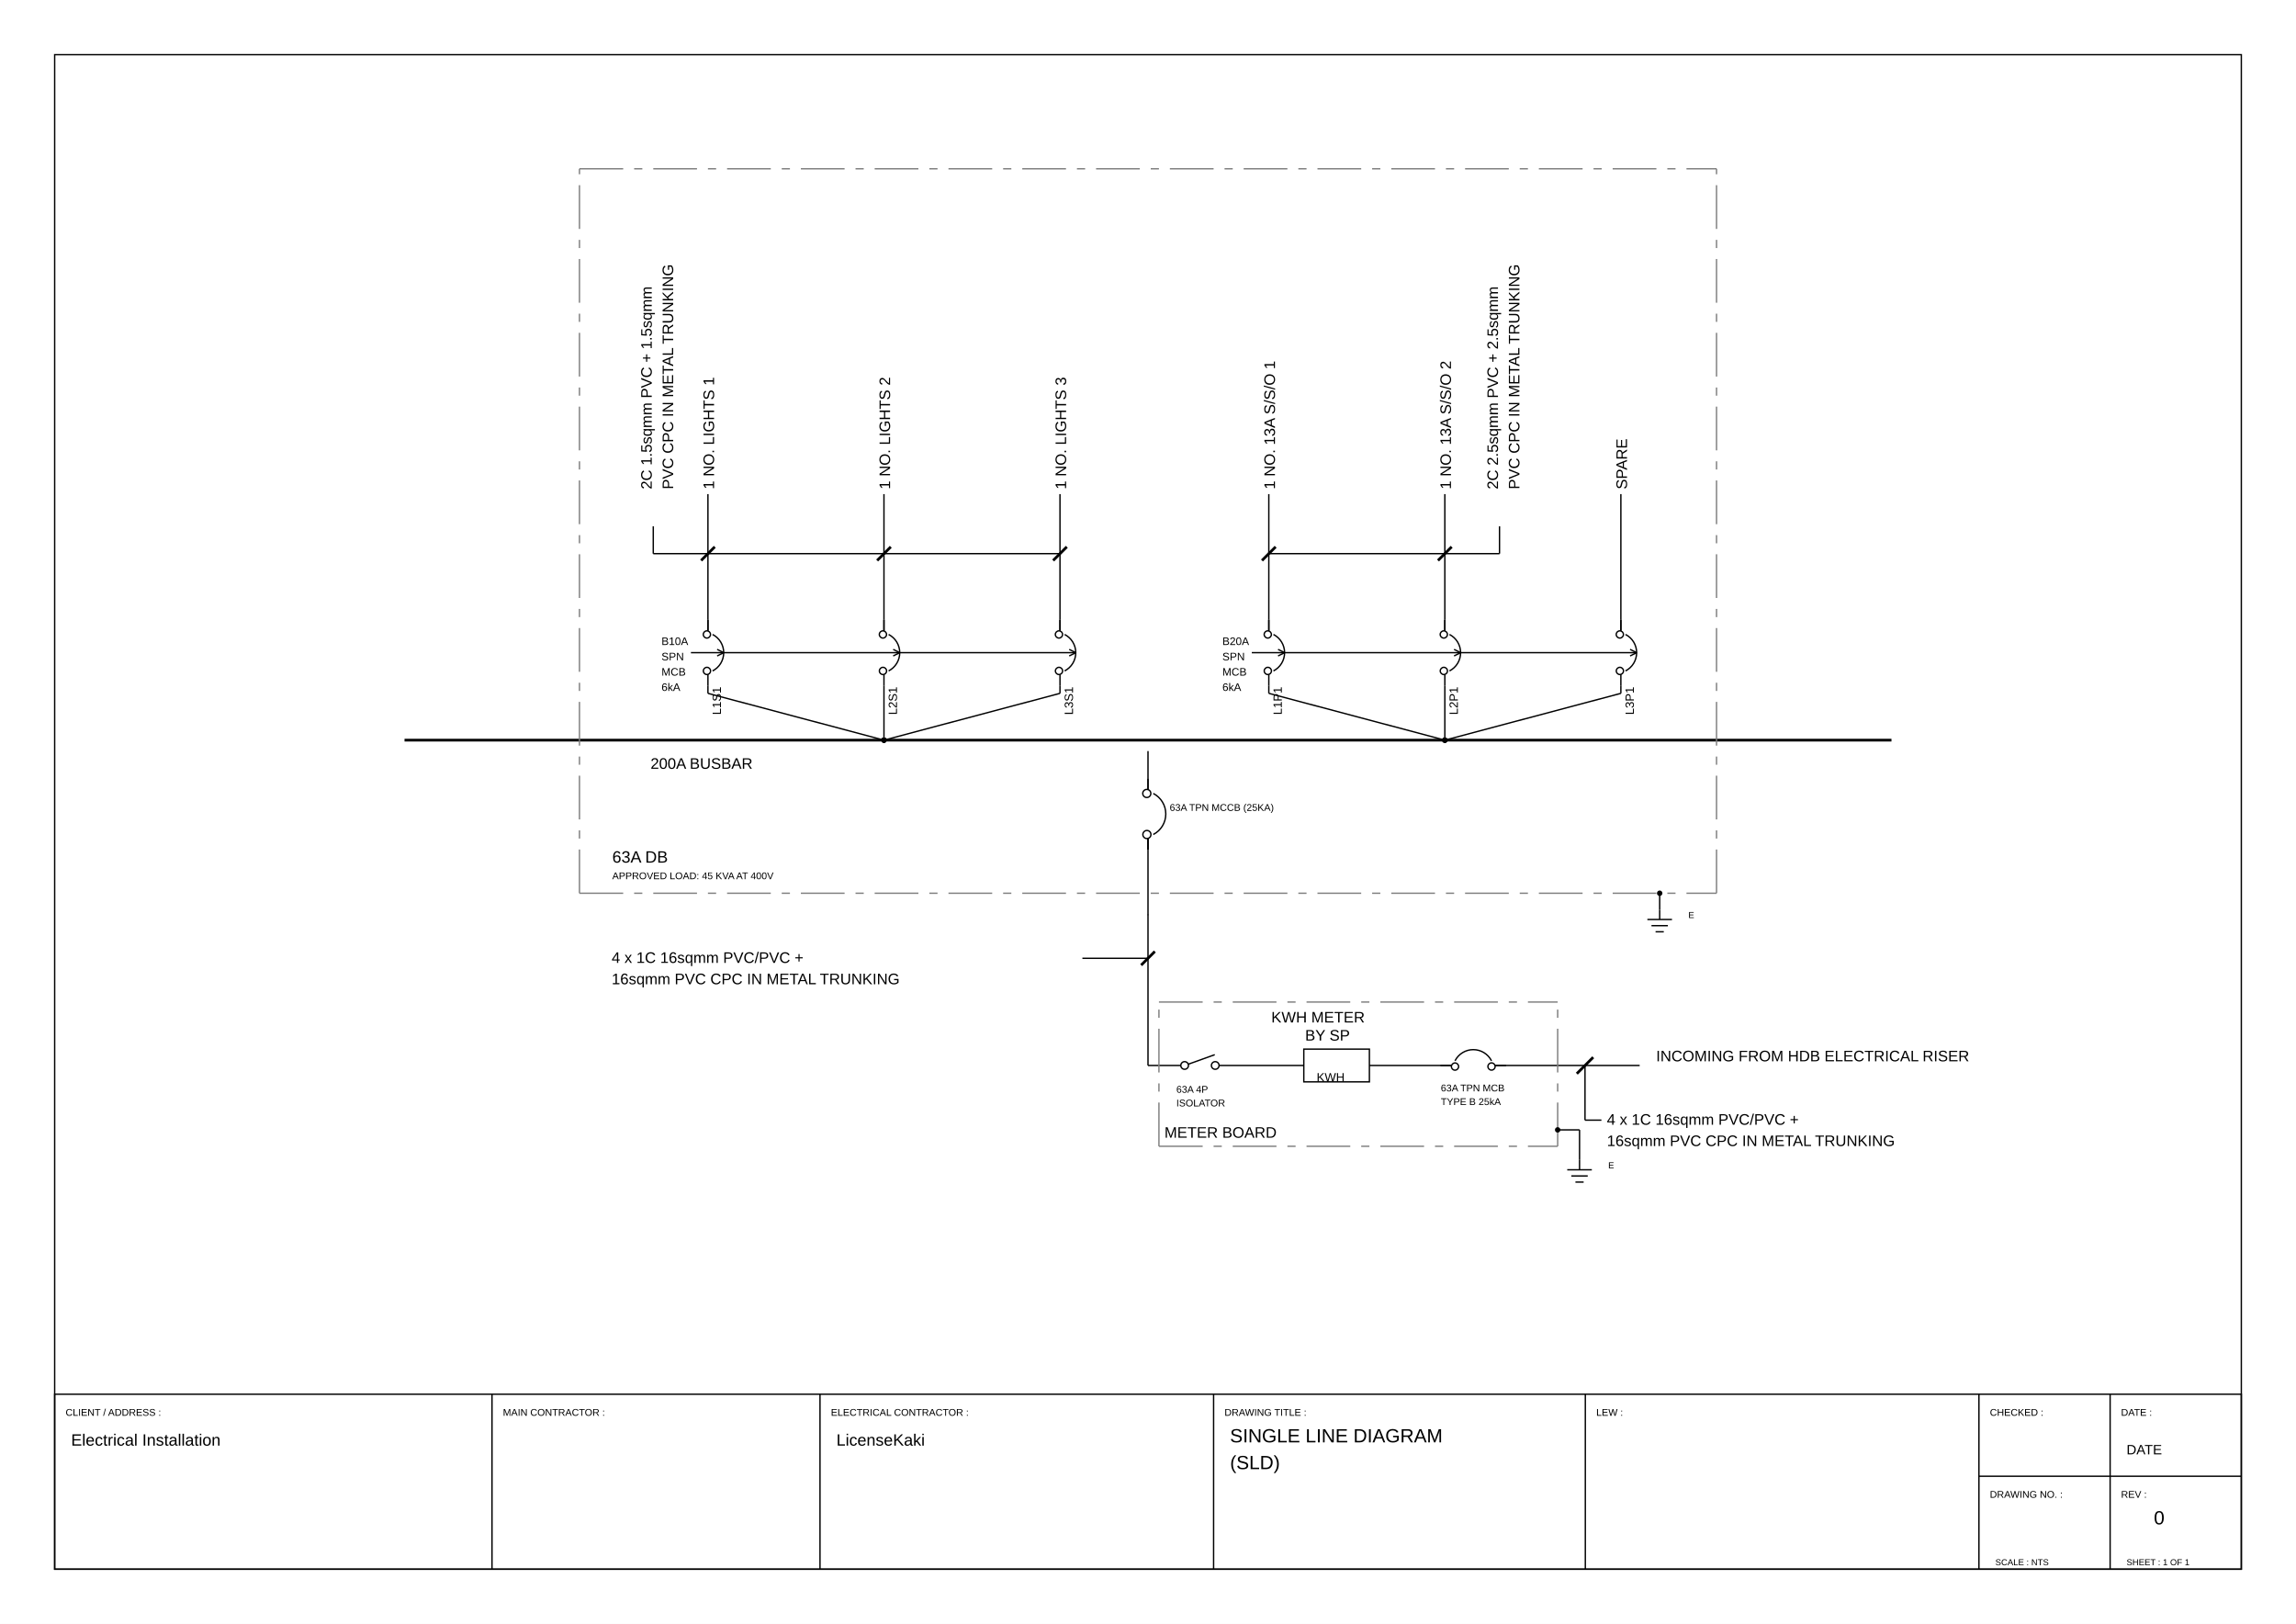
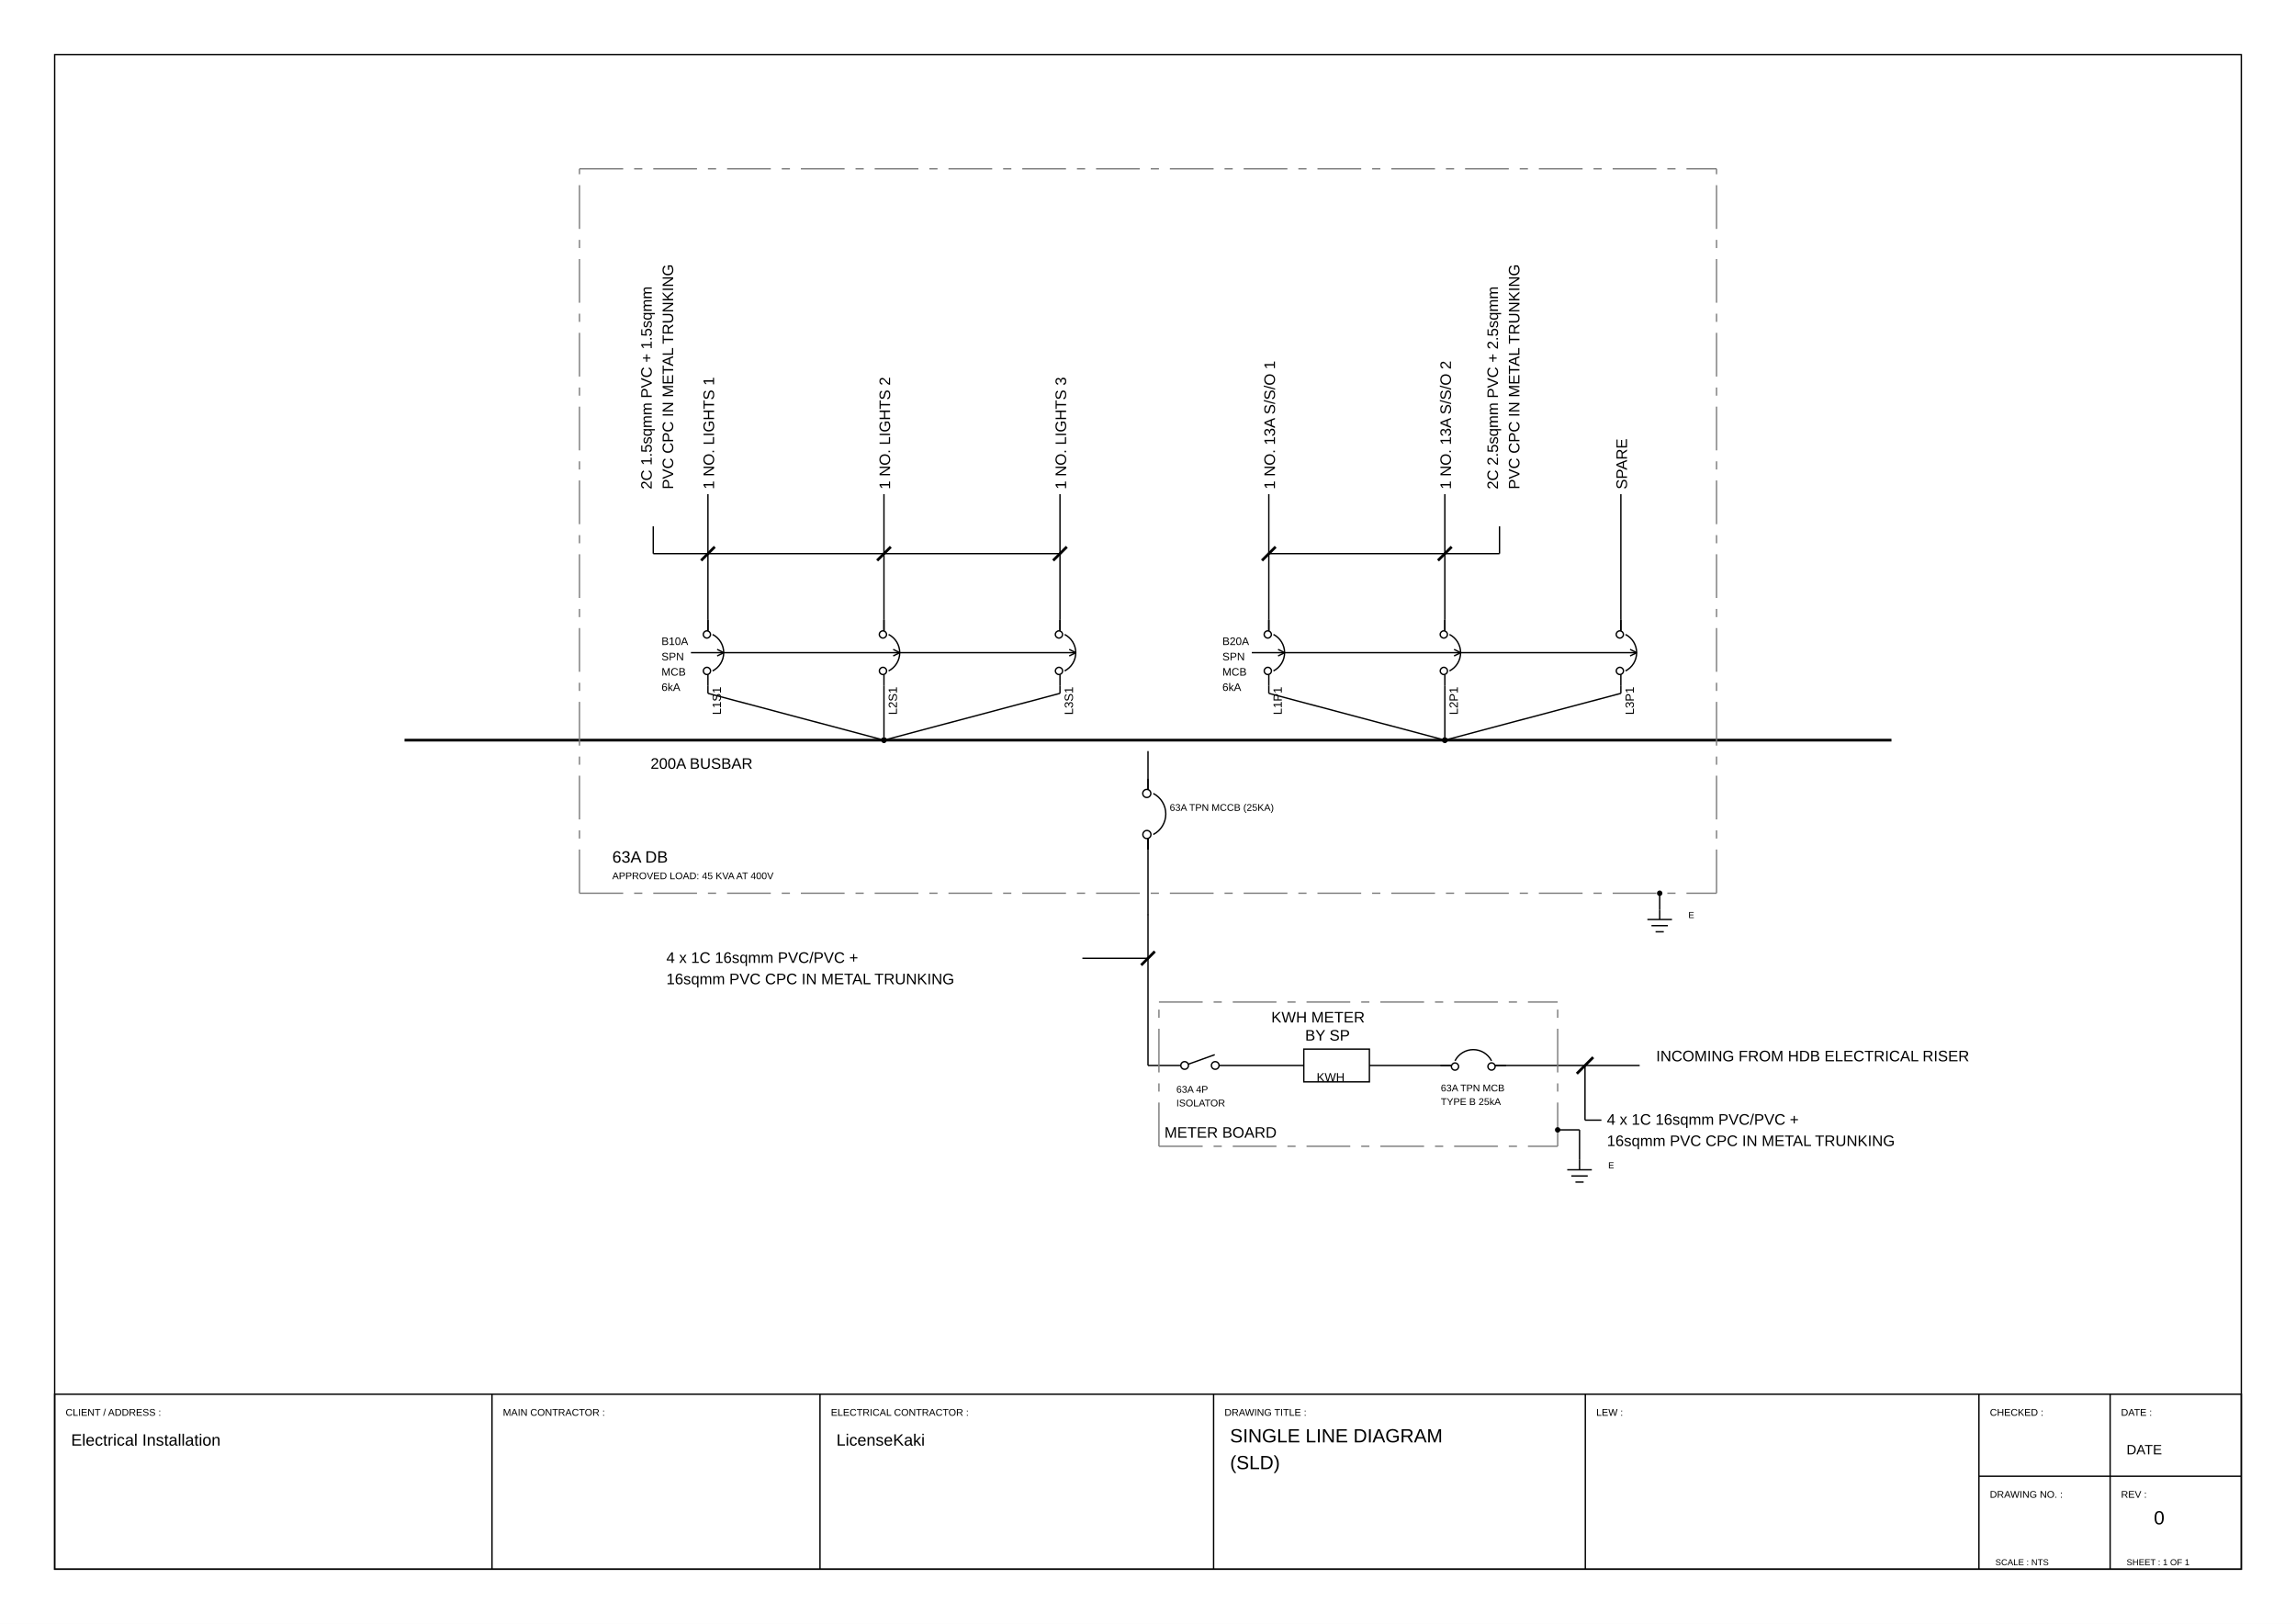
<svg xmlns="http://www.w3.org/2000/svg" viewBox="0 0 420.0 297.0" width="420.0mm" height="297.0mm">
  <rect width="420.0" height="297.0" fill="white" />
  <polygon points="10.00,287.00 410.00,287.00 410.00,10.00 10.00,10.00" stroke="#000000" stroke-width="0.25" fill="none" />
  <polygon points="10.00,287.00 410.00,287.00 410.00,255.00 10.00,255.00" stroke="#000000" stroke-width="0.25" fill="none" />
  <line x1="90.00" y1="255.00" x2="90.00" y2="287.00" stroke="#000000" stroke-width="0.25" fill="none" />
  <line x1="150.00" y1="255.00" x2="150.00" y2="287.00" stroke="#000000" stroke-width="0.25" fill="none" />
  <line x1="222.00" y1="255.00" x2="222.00" y2="287.00" stroke="#000000" stroke-width="0.25" fill="none" />
  <line x1="290.00" y1="255.00" x2="290.00" y2="287.00" stroke="#000000" stroke-width="0.25" fill="none" />
  <line x1="362.00" y1="255.00" x2="362.00" y2="287.00" stroke="#000000" stroke-width="0.25" fill="none" />
  <line x1="362.00" y1="270.00" x2="410.00" y2="270.00" stroke="#000000" stroke-width="0.25" fill="none" />
  <line x1="386.00" y1="255.00" x2="386.00" y2="287.00" stroke="#000000" stroke-width="0.25" fill="none" />
  <text x="12.00" y="258.94" font-family="Arial, Helvetica, sans-serif" font-size="1.8" fill="#000000">CLIENT / ADDRESS :</text>
  <text x="92.00" y="258.94" font-family="Arial, Helvetica, sans-serif" font-size="1.8" fill="#000000">MAIN CONTRACTOR :</text>
  <text x="152.00" y="258.94" font-family="Arial, Helvetica, sans-serif" font-size="1.8" fill="#000000">ELECTRICAL CONTRACTOR :</text>
  <text x="224.00" y="258.94" font-family="Arial, Helvetica, sans-serif" font-size="1.8" fill="#000000">DRAWING TITLE :</text>
  <text x="292.00" y="258.94" font-family="Arial, Helvetica, sans-serif" font-size="1.8" fill="#000000">LEW :</text>
  <text x="364.00" y="258.94" font-family="Arial, Helvetica, sans-serif" font-size="1.8" fill="#000000">CHECKED :</text>
  <text x="388.00" y="258.94" font-family="Arial, Helvetica, sans-serif" font-size="1.8" fill="#000000">DATE :</text>
  <text x="364.00" y="273.94" font-family="Arial, Helvetica, sans-serif" font-size="1.8" fill="#000000">DRAWING NO. :</text>
  <text x="388.00" y="273.94" font-family="Arial, Helvetica, sans-serif" font-size="1.8" fill="#000000">REV :</text>
  <circle cx="222.30" cy="194.87" r="0.70" stroke="#000000" stroke-width="0.25" fill="none" />
  <circle cx="216.70" cy="194.87" r="0.70" stroke="#000000" stroke-width="0.25" fill="none" />
  <polyline points="217.36,194.64 222.21,192.90" stroke="#000000" stroke-width="0.25" fill="none" />
  <text x="215.18" y="199.86" font-family="Arial, Helvetica, sans-serif" font-size="1.8" fill="#000000">
    <tspan x="215.18">63A 4P</tspan>
    <tspan x="215.18" dy="2.5">ISOLATOR</tspan>
  </text>
  <polygon points="238.50,191.88 250.50,191.88 250.50,197.87 238.50,197.87" stroke="#000000" stroke-width="0.25" fill="none" />
  <text x="240.84" y="197.79" font-family="Arial, Helvetica, sans-serif" font-size="2.2" fill="#000000">KWH</text>
  <text x="232.55" y="187.01" font-family="Arial, Helvetica, sans-serif" font-size="2.8" fill="#000000">KWH METER</text>
  <text x="238.74" y="190.31" font-family="Arial, Helvetica, sans-serif" font-size="2.8" fill="#000000">BY SP</text>
  <path d="M 272.84,194.02 A 3.75,3.75 0 0,0 266.16,194.02" stroke="#000000" stroke-width="0.25" fill="none" />
  <circle cx="266.16" cy="195.07" r="0.66" stroke="#000000" stroke-width="0.25" fill="none" />
  <circle cx="272.84" cy="195.06" r="0.66" stroke="#000000" stroke-width="0.25" fill="none" />
  <line x1="265.50" y1="194.87" x2="263.50" y2="194.87" stroke="#000000" stroke-width="0.25" fill="none" />
  <line x1="273.50" y1="194.87" x2="275.50" y2="194.87" stroke="#000000" stroke-width="0.25" fill="none" />
  <text x="263.56" y="199.61" font-family="Arial, Helvetica, sans-serif" font-size="1.8" fill="#000000">
    <tspan x="263.56">63A TPN MCB</tspan>
    <tspan x="263.56" dy="2.5">TYPE B 25kA</tspan>
  </text>
  <text x="302.94" y="194.11" font-family="Arial, Helvetica, sans-serif" font-size="2.8" fill="#000000">INCOMING FROM HDB ELECTRICAL RISER</text>
  <text x="293.94" y="205.71" font-family="Arial, Helvetica, sans-serif" font-size="2.8" fill="#000000">
    <tspan x="293.94">4 x 1C 16sqmm PVC/PVC +</tspan>
    <tspan x="293.94" dy="3.9">16sqmm PVC CPC IN METAL TRUNKING</tspan>
  </text>
  <text x="213.00" y="208.09" font-family="Arial, Helvetica, sans-serif" font-size="2.8" fill="#000000">METER BOARD</text>
  <line x1="288.94" y1="212.15" x2="288.94" y2="213.95" stroke="#000000" stroke-width="0.25" fill="none" />
  <line x1="286.69" y1="213.95" x2="291.19" y2="213.95" stroke="#000000" stroke-width="0.25" fill="none" />
  <line x1="287.44" y1="215.08" x2="290.44" y2="215.08" stroke="#000000" stroke-width="0.25" fill="none" />
  <line x1="288.19" y1="216.20" x2="289.69" y2="216.20" stroke="#000000" stroke-width="0.25" fill="none" />
  <text x="294.19" y="213.68" font-family="Arial, Helvetica, sans-serif" font-size="1.6" fill="#000000">E</text>
  <path d="M 210.96,152.63 A 4.22,4.22 0 0,0 210.96,145.12" stroke="#000000" stroke-width="0.25" fill="none" />
  <circle cx="209.78" cy="145.12" r="0.74" stroke="#000000" stroke-width="0.25" fill="none" />
  <circle cx="209.80" cy="152.63" r="0.74" stroke="#000000" stroke-width="0.25" fill="none" />
  <line x1="210.00" y1="153.37" x2="210.00" y2="155.37" stroke="#000000" stroke-width="0.25" fill="none" />
  <line x1="210.00" y1="144.37" x2="210.00" y2="142.37" stroke="#000000" stroke-width="0.25" fill="none" />
  <text x="213.96" y="148.31" font-family="Arial, Helvetica, sans-serif" font-size="1.8" fill="#000000">63A TPN MCCB (25KA)</text>
  <line x1="74.00" y1="135.37" x2="346.00" y2="135.37" stroke="#000000" stroke-width="0.50" fill="none" />
  <text x="119.00" y="140.61" font-family="Arial, Helvetica, sans-serif" font-size="2.8" fill="#000000">200A BUSBAR</text>
  <text x="131.00" y="131.63" font-family="Arial, Helvetica, sans-serif" font-size="2.2" fill="#000000" transform="rotate(-90.0,131.00,130.75)">L1S1</text>
  <path d="M 130.35,122.71 A 3.75,3.75 0 0,0 130.35,116.04" stroke="#000000" stroke-width="0.25" fill="none" />
  <circle cx="129.31" cy="116.04" r="0.66" stroke="#000000" stroke-width="0.25" fill="none" />
  <circle cx="129.32" cy="122.71" r="0.66" stroke="#000000" stroke-width="0.25" fill="none" />
  <line x1="129.50" y1="123.37" x2="129.50" y2="125.37" stroke="#000000" stroke-width="0.25" fill="none" />
  <line x1="129.50" y1="115.37" x2="129.50" y2="113.37" stroke="#000000" stroke-width="0.25" fill="none" />
  <line x1="126.39" y1="119.37" x2="132.39" y2="119.37" stroke="#000000" stroke-width="0.25" fill="none" />
  <line x1="132.39" y1="119.37" x2="131.19" y2="118.77" stroke="#000000" stroke-width="0.25" fill="none" />
  <line x1="132.39" y1="119.37" x2="131.19" y2="119.97" stroke="#000000" stroke-width="0.25" fill="none" />
  <text x="121.00" y="117.97" font-family="Arial, Helvetica, sans-serif" font-size="2.0" fill="#000000">
    <tspan x="121.00">B10A</tspan>
    <tspan x="121.00" dy="2.8">SPN</tspan>
    <tspan x="121.00" dy="2.8">MCB</tspan>
    <tspan x="121.00" dy="2.8">6kA</tspan>
  </text>
  <text x="129.50" y="90.61" font-family="Arial, Helvetica, sans-serif" font-size="2.8" fill="#000000" transform="rotate(-90.0,129.50,89.49)">1 NO. LIGHTS 1</text>
  <text x="163.20" y="131.63" font-family="Arial, Helvetica, sans-serif" font-size="2.2" fill="#000000" transform="rotate(-90.0,163.20,130.75)">L2S1</text>
  <path d="M 162.55,122.71 A 3.75,3.75 0 0,0 162.55,116.04" stroke="#000000" stroke-width="0.25" fill="none" />
  <circle cx="161.51" cy="116.04" r="0.66" stroke="#000000" stroke-width="0.25" fill="none" />
  <circle cx="161.52" cy="122.71" r="0.66" stroke="#000000" stroke-width="0.25" fill="none" />
  <line x1="161.70" y1="123.37" x2="161.70" y2="125.37" stroke="#000000" stroke-width="0.25" fill="none" />
  <line x1="161.70" y1="115.37" x2="161.70" y2="113.37" stroke="#000000" stroke-width="0.25" fill="none" />
  <line x1="132.39" y1="119.37" x2="164.59" y2="119.37" stroke="#000000" stroke-width="0.25" fill="none" />
  <line x1="164.59" y1="119.37" x2="163.39" y2="118.77" stroke="#000000" stroke-width="0.25" fill="none" />
  <line x1="164.59" y1="119.37" x2="163.39" y2="119.97" stroke="#000000" stroke-width="0.25" fill="none" />
  <text x="161.70" y="90.61" font-family="Arial, Helvetica, sans-serif" font-size="2.8" fill="#000000" transform="rotate(-90.0,161.70,89.49)">1 NO. LIGHTS 2</text>
  <text x="195.40" y="131.63" font-family="Arial, Helvetica, sans-serif" font-size="2.2" fill="#000000" transform="rotate(-90.0,195.40,130.75)">L3S1</text>
  <path d="M 194.75,122.71 A 3.75,3.75 0 0,0 194.75,116.04" stroke="#000000" stroke-width="0.25" fill="none" />
  <circle cx="193.71" cy="116.04" r="0.66" stroke="#000000" stroke-width="0.25" fill="none" />
  <circle cx="193.72" cy="122.71" r="0.66" stroke="#000000" stroke-width="0.25" fill="none" />
  <line x1="193.90" y1="123.37" x2="193.90" y2="125.37" stroke="#000000" stroke-width="0.25" fill="none" />
  <line x1="193.90" y1="115.37" x2="193.90" y2="113.37" stroke="#000000" stroke-width="0.25" fill="none" />
  <line x1="164.59" y1="119.37" x2="196.79" y2="119.37" stroke="#000000" stroke-width="0.25" fill="none" />
  <line x1="196.79" y1="119.37" x2="195.59" y2="118.77" stroke="#000000" stroke-width="0.25" fill="none" />
  <line x1="196.79" y1="119.37" x2="195.59" y2="119.97" stroke="#000000" stroke-width="0.25" fill="none" />
  <text x="193.90" y="90.61" font-family="Arial, Helvetica, sans-serif" font-size="2.8" fill="#000000" transform="rotate(-90.0,193.90,89.49)">1 NO. LIGHTS 3</text>
  <text x="233.60" y="131.63" font-family="Arial, Helvetica, sans-serif" font-size="2.2" fill="#000000" transform="rotate(-90.0,233.60,130.75)">L1P1</text>
  <path d="M 232.95,122.71 A 3.75,3.75 0 0,0 232.95,116.04" stroke="#000000" stroke-width="0.25" fill="none" />
  <circle cx="231.91" cy="116.04" r="0.66" stroke="#000000" stroke-width="0.25" fill="none" />
  <circle cx="231.92" cy="122.71" r="0.66" stroke="#000000" stroke-width="0.25" fill="none" />
  <line x1="232.10" y1="123.37" x2="232.10" y2="125.37" stroke="#000000" stroke-width="0.25" fill="none" />
  <line x1="232.10" y1="115.37" x2="232.10" y2="113.37" stroke="#000000" stroke-width="0.25" fill="none" />
  <line x1="228.99" y1="119.37" x2="234.99" y2="119.37" stroke="#000000" stroke-width="0.25" fill="none" />
  <line x1="234.99" y1="119.37" x2="233.79" y2="118.77" stroke="#000000" stroke-width="0.25" fill="none" />
  <line x1="234.99" y1="119.37" x2="233.79" y2="119.97" stroke="#000000" stroke-width="0.25" fill="none" />
  <text x="223.60" y="117.97" font-family="Arial, Helvetica, sans-serif" font-size="2.0" fill="#000000">
    <tspan x="223.60">B20A</tspan>
    <tspan x="223.60" dy="2.8">SPN</tspan>
    <tspan x="223.60" dy="2.8">MCB</tspan>
    <tspan x="223.60" dy="2.8">6kA</tspan>
  </text>
  <text x="232.10" y="90.61" font-family="Arial, Helvetica, sans-serif" font-size="2.8" fill="#000000" transform="rotate(-90.0,232.10,89.49)">1 NO. 13A S/S/O 1</text>
  <text x="265.80" y="131.63" font-family="Arial, Helvetica, sans-serif" font-size="2.2" fill="#000000" transform="rotate(-90.0,265.80,130.75)">L2P1</text>
  <path d="M 265.15,122.71 A 3.75,3.75 0 0,0 265.15,116.04" stroke="#000000" stroke-width="0.25" fill="none" />
  <circle cx="264.11" cy="116.04" r="0.66" stroke="#000000" stroke-width="0.25" fill="none" />
  <circle cx="264.12" cy="122.71" r="0.66" stroke="#000000" stroke-width="0.25" fill="none" />
  <line x1="264.30" y1="123.37" x2="264.30" y2="125.37" stroke="#000000" stroke-width="0.25" fill="none" />
  <line x1="264.30" y1="115.37" x2="264.30" y2="113.37" stroke="#000000" stroke-width="0.25" fill="none" />
  <line x1="234.99" y1="119.37" x2="267.19" y2="119.37" stroke="#000000" stroke-width="0.25" fill="none" />
  <line x1="267.19" y1="119.37" x2="265.99" y2="118.77" stroke="#000000" stroke-width="0.25" fill="none" />
  <line x1="267.19" y1="119.37" x2="265.99" y2="119.97" stroke="#000000" stroke-width="0.25" fill="none" />
  <text x="264.30" y="90.61" font-family="Arial, Helvetica, sans-serif" font-size="2.8" fill="#000000" transform="rotate(-90.0,264.30,89.49)">1 NO. 13A S/S/O 2</text>
  <text x="298.00" y="131.63" font-family="Arial, Helvetica, sans-serif" font-size="2.2" fill="#000000" transform="rotate(-90.0,298.00,130.75)">L3P1</text>
  <path d="M 297.35,122.71 A 3.75,3.75 0 0,0 297.35,116.04" stroke="#000000" stroke-width="0.25" fill="none" />
  <circle cx="296.31" cy="116.04" r="0.66" stroke="#000000" stroke-width="0.25" fill="none" />
  <circle cx="296.32" cy="122.71" r="0.66" stroke="#000000" stroke-width="0.25" fill="none" />
  <line x1="296.50" y1="123.37" x2="296.50" y2="125.37" stroke="#000000" stroke-width="0.25" fill="none" />
  <line x1="296.50" y1="115.37" x2="296.50" y2="113.37" stroke="#000000" stroke-width="0.25" fill="none" />
  <line x1="267.19" y1="119.37" x2="299.39" y2="119.37" stroke="#000000" stroke-width="0.25" fill="none" />
  <line x1="299.39" y1="119.37" x2="298.19" y2="118.77" stroke="#000000" stroke-width="0.25" fill="none" />
  <line x1="299.39" y1="119.37" x2="298.19" y2="119.97" stroke="#000000" stroke-width="0.25" fill="none" />
  <text x="296.50" y="90.61" font-family="Arial, Helvetica, sans-serif" font-size="2.8" fill="#000000" transform="rotate(-90.0,296.50,89.49)">SPARE</text>
  <text x="118.10" y="90.61" font-family="Arial, Helvetica, sans-serif" font-size="2.8" fill="#000000" transform="rotate(-90.0,118.10,89.49)">2C 1.5sqmm PVC + 1.5sqmm</text>
  <text x="122.02" y="90.61" font-family="Arial, Helvetica, sans-serif" font-size="2.8" fill="#000000" transform="rotate(-90.0,122.02,89.49)">PVC CPC IN METAL TRUNKING</text>
  <text x="272.90" y="90.61" font-family="Arial, Helvetica, sans-serif" font-size="2.8" fill="#000000" transform="rotate(-90.0,272.90,89.49)">2C 2.5sqmm PVC + 2.5sqmm</text>
  <text x="276.82" y="90.61" font-family="Arial, Helvetica, sans-serif" font-size="2.8" fill="#000000" transform="rotate(-90.0,276.82,89.49)">PVC CPC IN METAL TRUNKING</text>
  <text x="112.00" y="157.77" font-family="Arial, Helvetica, sans-serif" font-size="3.0" fill="#000000">63A DB</text>
  <text x="112.00" y="160.81" font-family="Arial, Helvetica, sans-serif" font-size="1.8" fill="#000000">APPROVED LOAD: 45 KVA AT 400V</text>
  <line x1="303.60" y1="166.37" x2="303.60" y2="168.17" stroke="#000000" stroke-width="0.25" fill="none" />
  <line x1="301.35" y1="168.17" x2="305.85" y2="168.17" stroke="#000000" stroke-width="0.25" fill="none" />
  <line x1="302.10" y1="169.30" x2="305.10" y2="169.30" stroke="#000000" stroke-width="0.25" fill="none" />
  <line x1="302.85" y1="170.42" x2="304.35" y2="170.42" stroke="#000000" stroke-width="0.25" fill="none" />
  <text x="308.85" y="167.90" font-family="Arial, Helvetica, sans-serif" font-size="1.6" fill="#000000">E</text>
-   <text x="111.89" y="176.11" font-family="Arial, Helvetica, sans-serif" font-size="2.8" fill="#000000">
-     <tspan x="111.89">4 x 1C 16sqmm PVC/PVC +</tspan>
-     <tspan x="111.89" dy="3.9">16sqmm PVC CPC IN METAL TRUNKING</tspan>
+   <text x="121.89" y="176.11" font-family="Arial, Helvetica, sans-serif" font-size="2.8" fill="#000000">
+     <tspan x="121.89">4 x 1C 16sqmm PVC/PVC +</tspan>
+     <tspan x="121.89" dy="3.9">16sqmm PVC CPC IN METAL TRUNKING</tspan>
  </text>
  <line x1="210.00" y1="194.87" x2="216.00" y2="194.87" stroke="#000000" stroke-width="0.25" fill="none" />
  <line x1="223.00" y1="194.87" x2="238.50" y2="194.87" stroke="#000000" stroke-width="0.25" fill="none" />
  <line x1="250.50" y1="194.87" x2="265.50" y2="194.87" stroke="#000000" stroke-width="0.25" fill="none" />
  <line x1="273.50" y1="194.87" x2="299.94" y2="194.87" stroke="#000000" stroke-width="0.25" fill="none" />
  <line x1="288.44" y1="196.37" x2="291.44" y2="193.37" stroke="#000000" stroke-width="0.50" fill="none" />
  <line x1="289.94" y1="194.87" x2="289.94" y2="204.87" stroke="#000000" stroke-width="0.25" fill="none" />
  <line x1="289.94" y1="204.87" x2="292.94" y2="204.87" stroke="#000000" stroke-width="0.25" fill="none" />
  <line x1="210.00" y1="194.87" x2="210.00" y2="167.27" stroke="#000000" stroke-width="0.25" fill="none" />
  <line x1="208.75" y1="176.52" x2="211.25" y2="174.02" stroke="#000000" stroke-width="0.50" fill="none" />
  <line x1="210.00" y1="175.27" x2="198.00" y2="175.27" stroke="#000000" stroke-width="0.25" fill="none" />
  <line x1="284.94" y1="206.65" x2="288.94" y2="206.65" stroke="#000000" stroke-width="0.25" fill="none" />
  <line x1="288.94" y1="206.65" x2="288.94" y2="212.15" stroke="#000000" stroke-width="0.25" fill="none" />
  <line x1="210.00" y1="167.37" x2="210.00" y2="153.37" stroke="#000000" stroke-width="0.25" fill="none" />
  <line x1="210.00" y1="155.37" x2="210.00" y2="153.37" stroke="#000000" stroke-width="0.25" fill="none" />
  <line x1="210.00" y1="144.37" x2="210.00" y2="142.37" stroke="#000000" stroke-width="0.25" fill="none" />
  <line x1="210.00" y1="142.37" x2="210.00" y2="137.37" stroke="#000000" stroke-width="0.25" fill="none" />
  <line x1="129.50" y1="126.81" x2="129.50" y2="125.37" stroke="#000000" stroke-width="0.25" fill="none" />
  <line x1="129.50" y1="115.37" x2="129.50" y2="113.37" stroke="#000000" stroke-width="0.25" fill="none" />
  <line x1="129.50" y1="113.37" x2="129.50" y2="90.37" stroke="#000000" stroke-width="0.25" fill="none" />
  <line x1="161.70" y1="135.37" x2="161.70" y2="125.37" stroke="#000000" stroke-width="0.25" fill="none" />
  <line x1="161.70" y1="115.37" x2="161.70" y2="113.37" stroke="#000000" stroke-width="0.25" fill="none" />
  <line x1="161.70" y1="113.37" x2="161.70" y2="90.37" stroke="#000000" stroke-width="0.25" fill="none" />
  <line x1="193.90" y1="126.81" x2="193.90" y2="125.37" stroke="#000000" stroke-width="0.25" fill="none" />
  <line x1="193.90" y1="115.37" x2="193.90" y2="113.37" stroke="#000000" stroke-width="0.25" fill="none" />
  <line x1="193.90" y1="113.37" x2="193.90" y2="90.37" stroke="#000000" stroke-width="0.25" fill="none" />
  <line x1="232.10" y1="126.81" x2="232.10" y2="125.37" stroke="#000000" stroke-width="0.25" fill="none" />
  <line x1="232.10" y1="115.37" x2="232.10" y2="113.37" stroke="#000000" stroke-width="0.25" fill="none" />
  <line x1="232.10" y1="113.37" x2="232.10" y2="90.37" stroke="#000000" stroke-width="0.25" fill="none" />
  <line x1="264.30" y1="135.37" x2="264.30" y2="125.37" stroke="#000000" stroke-width="0.25" fill="none" />
  <line x1="264.30" y1="115.37" x2="264.30" y2="113.37" stroke="#000000" stroke-width="0.25" fill="none" />
  <line x1="264.30" y1="113.37" x2="264.30" y2="90.37" stroke="#000000" stroke-width="0.25" fill="none" />
  <line x1="296.50" y1="126.81" x2="296.50" y2="125.37" stroke="#000000" stroke-width="0.25" fill="none" />
  <line x1="296.50" y1="115.37" x2="296.50" y2="113.37" stroke="#000000" stroke-width="0.25" fill="none" />
  <line x1="296.50" y1="113.37" x2="296.50" y2="90.37" stroke="#000000" stroke-width="0.25" fill="none" />
  <line x1="119.50" y1="101.26" x2="193.90" y2="101.26" stroke="#000000" stroke-width="0.25" fill="none" />
  <line x1="128.25" y1="102.51" x2="130.75" y2="100.01" stroke="#000000" stroke-width="0.50" fill="none" />
  <line x1="160.45" y1="102.51" x2="162.95" y2="100.01" stroke="#000000" stroke-width="0.50" fill="none" />
  <line x1="192.65" y1="102.51" x2="195.15" y2="100.01" stroke="#000000" stroke-width="0.50" fill="none" />
  <line x1="119.50" y1="101.26" x2="119.50" y2="96.26" stroke="#000000" stroke-width="0.25" fill="none" />
  <line x1="232.10" y1="101.26" x2="274.30" y2="101.26" stroke="#000000" stroke-width="0.25" fill="none" />
  <line x1="230.85" y1="102.51" x2="233.35" y2="100.01" stroke="#000000" stroke-width="0.50" fill="none" />
  <line x1="263.05" y1="102.51" x2="265.55" y2="100.01" stroke="#000000" stroke-width="0.50" fill="none" />
  <line x1="274.30" y1="101.26" x2="274.30" y2="96.26" stroke="#000000" stroke-width="0.25" fill="none" />
  <line x1="303.60" y1="163.37" x2="303.60" y2="166.37" stroke="#000000" stroke-width="0.25" fill="none" />
  <line x1="161.70" y1="135.37" x2="129.50" y2="126.81" stroke="#000000" stroke-width="0.25" fill="none" />
  <line x1="161.70" y1="135.37" x2="193.90" y2="126.81" stroke="#000000" stroke-width="0.25" fill="none" />
  <line x1="264.30" y1="135.37" x2="232.10" y2="126.81" stroke="#000000" stroke-width="0.25" fill="none" />
  <line x1="264.30" y1="135.37" x2="296.50" y2="126.81" stroke="#000000" stroke-width="0.25" fill="none" />
  <line x1="212.00" y1="209.65" x2="220.00" y2="209.65" stroke="#808080" stroke-width="0.25" fill="none" />
  <line x1="222.00" y1="209.65" x2="223.50" y2="209.65" stroke="#808080" stroke-width="0.25" fill="none" />
  <line x1="225.50" y1="209.65" x2="233.50" y2="209.65" stroke="#808080" stroke-width="0.25" fill="none" />
  <line x1="235.50" y1="209.65" x2="237.00" y2="209.65" stroke="#808080" stroke-width="0.25" fill="none" />
  <line x1="239.00" y1="209.65" x2="247.00" y2="209.65" stroke="#808080" stroke-width="0.25" fill="none" />
  <line x1="249.00" y1="209.65" x2="250.50" y2="209.65" stroke="#808080" stroke-width="0.25" fill="none" />
  <line x1="252.50" y1="209.65" x2="260.50" y2="209.65" stroke="#808080" stroke-width="0.25" fill="none" />
  <line x1="262.50" y1="209.65" x2="264.00" y2="209.65" stroke="#808080" stroke-width="0.25" fill="none" />
  <line x1="266.00" y1="209.65" x2="274.00" y2="209.65" stroke="#808080" stroke-width="0.25" fill="none" />
  <line x1="276.00" y1="209.65" x2="277.50" y2="209.65" stroke="#808080" stroke-width="0.25" fill="none" />
  <line x1="279.50" y1="209.65" x2="284.94" y2="209.65" stroke="#808080" stroke-width="0.25" fill="none" />
  <line x1="212.00" y1="183.27" x2="220.00" y2="183.27" stroke="#808080" stroke-width="0.25" fill="none" />
  <line x1="222.00" y1="183.27" x2="223.50" y2="183.27" stroke="#808080" stroke-width="0.25" fill="none" />
  <line x1="225.50" y1="183.27" x2="233.50" y2="183.27" stroke="#808080" stroke-width="0.25" fill="none" />
  <line x1="235.50" y1="183.27" x2="237.00" y2="183.27" stroke="#808080" stroke-width="0.25" fill="none" />
  <line x1="239.00" y1="183.27" x2="247.00" y2="183.27" stroke="#808080" stroke-width="0.25" fill="none" />
  <line x1="249.00" y1="183.27" x2="250.50" y2="183.27" stroke="#808080" stroke-width="0.25" fill="none" />
  <line x1="252.50" y1="183.27" x2="260.50" y2="183.27" stroke="#808080" stroke-width="0.25" fill="none" />
  <line x1="262.50" y1="183.27" x2="264.00" y2="183.27" stroke="#808080" stroke-width="0.25" fill="none" />
  <line x1="266.00" y1="183.27" x2="274.00" y2="183.27" stroke="#808080" stroke-width="0.25" fill="none" />
  <line x1="276.00" y1="183.27" x2="277.50" y2="183.27" stroke="#808080" stroke-width="0.25" fill="none" />
  <line x1="279.50" y1="183.27" x2="284.94" y2="183.27" stroke="#808080" stroke-width="0.25" fill="none" />
  <line x1="212.00" y1="209.65" x2="212.00" y2="201.65" stroke="#808080" stroke-width="0.25" fill="none" />
  <line x1="212.00" y1="199.65" x2="212.00" y2="198.15" stroke="#808080" stroke-width="0.25" fill="none" />
  <line x1="212.00" y1="196.15" x2="212.00" y2="188.15" stroke="#808080" stroke-width="0.25" fill="none" />
  <line x1="212.00" y1="186.15" x2="212.00" y2="184.65" stroke="#808080" stroke-width="0.25" fill="none" />
  <line x1="284.94" y1="209.65" x2="284.94" y2="201.65" stroke="#808080" stroke-width="0.25" fill="none" />
  <line x1="284.94" y1="199.65" x2="284.94" y2="198.15" stroke="#808080" stroke-width="0.25" fill="none" />
  <line x1="284.94" y1="196.15" x2="284.94" y2="188.15" stroke="#808080" stroke-width="0.25" fill="none" />
  <line x1="284.94" y1="186.15" x2="284.94" y2="184.65" stroke="#808080" stroke-width="0.25" fill="none" />
  <line x1="106.00" y1="163.37" x2="114.00" y2="163.37" stroke="#808080" stroke-width="0.25" fill="none" />
  <line x1="116.00" y1="163.37" x2="117.50" y2="163.37" stroke="#808080" stroke-width="0.25" fill="none" />
  <line x1="119.50" y1="163.37" x2="127.50" y2="163.37" stroke="#808080" stroke-width="0.25" fill="none" />
  <line x1="129.50" y1="163.37" x2="131.00" y2="163.37" stroke="#808080" stroke-width="0.25" fill="none" />
  <line x1="133.00" y1="163.37" x2="141.00" y2="163.37" stroke="#808080" stroke-width="0.25" fill="none" />
  <line x1="143.00" y1="163.37" x2="144.50" y2="163.37" stroke="#808080" stroke-width="0.25" fill="none" />
  <line x1="146.50" y1="163.37" x2="154.50" y2="163.37" stroke="#808080" stroke-width="0.25" fill="none" />
  <line x1="156.50" y1="163.37" x2="158.00" y2="163.37" stroke="#808080" stroke-width="0.25" fill="none" />
  <line x1="160.00" y1="163.37" x2="168.00" y2="163.37" stroke="#808080" stroke-width="0.25" fill="none" />
  <line x1="170.00" y1="163.37" x2="171.50" y2="163.37" stroke="#808080" stroke-width="0.25" fill="none" />
  <line x1="173.50" y1="163.37" x2="181.50" y2="163.37" stroke="#808080" stroke-width="0.25" fill="none" />
  <line x1="183.50" y1="163.37" x2="185.00" y2="163.37" stroke="#808080" stroke-width="0.25" fill="none" />
  <line x1="187.00" y1="163.37" x2="195.00" y2="163.37" stroke="#808080" stroke-width="0.25" fill="none" />
  <line x1="197.00" y1="163.37" x2="198.50" y2="163.37" stroke="#808080" stroke-width="0.25" fill="none" />
  <line x1="200.50" y1="163.37" x2="208.50" y2="163.37" stroke="#808080" stroke-width="0.25" fill="none" />
  <line x1="210.50" y1="163.37" x2="212.00" y2="163.37" stroke="#808080" stroke-width="0.25" fill="none" />
  <line x1="214.00" y1="163.37" x2="222.00" y2="163.37" stroke="#808080" stroke-width="0.25" fill="none" />
  <line x1="224.00" y1="163.37" x2="225.50" y2="163.37" stroke="#808080" stroke-width="0.25" fill="none" />
  <line x1="227.50" y1="163.37" x2="235.50" y2="163.37" stroke="#808080" stroke-width="0.25" fill="none" />
  <line x1="237.50" y1="163.37" x2="239.00" y2="163.37" stroke="#808080" stroke-width="0.25" fill="none" />
  <line x1="241.00" y1="163.37" x2="249.00" y2="163.37" stroke="#808080" stroke-width="0.25" fill="none" />
  <line x1="251.00" y1="163.37" x2="252.50" y2="163.37" stroke="#808080" stroke-width="0.25" fill="none" />
  <line x1="254.50" y1="163.37" x2="262.50" y2="163.37" stroke="#808080" stroke-width="0.25" fill="none" />
  <line x1="264.50" y1="163.37" x2="266.00" y2="163.37" stroke="#808080" stroke-width="0.25" fill="none" />
  <line x1="268.00" y1="163.37" x2="276.00" y2="163.37" stroke="#808080" stroke-width="0.25" fill="none" />
  <line x1="278.00" y1="163.37" x2="279.50" y2="163.37" stroke="#808080" stroke-width="0.25" fill="none" />
  <line x1="281.50" y1="163.37" x2="289.50" y2="163.37" stroke="#808080" stroke-width="0.25" fill="none" />
  <line x1="291.50" y1="163.37" x2="293.00" y2="163.37" stroke="#808080" stroke-width="0.25" fill="none" />
  <line x1="295.00" y1="163.37" x2="303.00" y2="163.37" stroke="#808080" stroke-width="0.25" fill="none" />
  <line x1="305.00" y1="163.37" x2="306.50" y2="163.37" stroke="#808080" stroke-width="0.25" fill="none" />
  <line x1="308.50" y1="163.37" x2="314.00" y2="163.37" stroke="#808080" stroke-width="0.25" fill="none" />
  <line x1="106.00" y1="30.87" x2="114.00" y2="30.87" stroke="#808080" stroke-width="0.25" fill="none" />
  <line x1="116.00" y1="30.87" x2="117.50" y2="30.87" stroke="#808080" stroke-width="0.25" fill="none" />
  <line x1="119.50" y1="30.87" x2="127.50" y2="30.87" stroke="#808080" stroke-width="0.25" fill="none" />
  <line x1="129.50" y1="30.87" x2="131.00" y2="30.87" stroke="#808080" stroke-width="0.25" fill="none" />
  <line x1="133.00" y1="30.87" x2="141.00" y2="30.87" stroke="#808080" stroke-width="0.25" fill="none" />
  <line x1="143.00" y1="30.87" x2="144.50" y2="30.87" stroke="#808080" stroke-width="0.25" fill="none" />
  <line x1="146.50" y1="30.87" x2="154.50" y2="30.87" stroke="#808080" stroke-width="0.25" fill="none" />
  <line x1="156.50" y1="30.87" x2="158.00" y2="30.87" stroke="#808080" stroke-width="0.25" fill="none" />
  <line x1="160.00" y1="30.87" x2="168.00" y2="30.87" stroke="#808080" stroke-width="0.25" fill="none" />
  <line x1="170.00" y1="30.87" x2="171.50" y2="30.87" stroke="#808080" stroke-width="0.25" fill="none" />
  <line x1="173.50" y1="30.87" x2="181.50" y2="30.87" stroke="#808080" stroke-width="0.25" fill="none" />
  <line x1="183.50" y1="30.87" x2="185.00" y2="30.87" stroke="#808080" stroke-width="0.25" fill="none" />
  <line x1="187.00" y1="30.87" x2="195.00" y2="30.87" stroke="#808080" stroke-width="0.25" fill="none" />
  <line x1="197.00" y1="30.87" x2="198.50" y2="30.87" stroke="#808080" stroke-width="0.25" fill="none" />
  <line x1="200.50" y1="30.87" x2="208.50" y2="30.87" stroke="#808080" stroke-width="0.25" fill="none" />
  <line x1="210.50" y1="30.87" x2="212.00" y2="30.87" stroke="#808080" stroke-width="0.25" fill="none" />
  <line x1="214.00" y1="30.87" x2="222.00" y2="30.87" stroke="#808080" stroke-width="0.25" fill="none" />
  <line x1="224.00" y1="30.87" x2="225.50" y2="30.87" stroke="#808080" stroke-width="0.25" fill="none" />
  <line x1="227.50" y1="30.87" x2="235.50" y2="30.87" stroke="#808080" stroke-width="0.25" fill="none" />
  <line x1="237.50" y1="30.87" x2="239.00" y2="30.87" stroke="#808080" stroke-width="0.25" fill="none" />
  <line x1="241.00" y1="30.87" x2="249.00" y2="30.87" stroke="#808080" stroke-width="0.25" fill="none" />
  <line x1="251.00" y1="30.87" x2="252.50" y2="30.87" stroke="#808080" stroke-width="0.25" fill="none" />
  <line x1="254.50" y1="30.87" x2="262.50" y2="30.87" stroke="#808080" stroke-width="0.25" fill="none" />
  <line x1="264.50" y1="30.87" x2="266.00" y2="30.87" stroke="#808080" stroke-width="0.25" fill="none" />
  <line x1="268.00" y1="30.87" x2="276.00" y2="30.87" stroke="#808080" stroke-width="0.25" fill="none" />
  <line x1="278.00" y1="30.87" x2="279.50" y2="30.87" stroke="#808080" stroke-width="0.25" fill="none" />
  <line x1="281.50" y1="30.87" x2="289.50" y2="30.87" stroke="#808080" stroke-width="0.25" fill="none" />
  <line x1="291.50" y1="30.87" x2="293.00" y2="30.87" stroke="#808080" stroke-width="0.25" fill="none" />
  <line x1="295.00" y1="30.87" x2="303.00" y2="30.87" stroke="#808080" stroke-width="0.25" fill="none" />
  <line x1="305.00" y1="30.87" x2="306.50" y2="30.87" stroke="#808080" stroke-width="0.25" fill="none" />
  <line x1="308.50" y1="30.87" x2="314.00" y2="30.87" stroke="#808080" stroke-width="0.25" fill="none" />
  <line x1="106.00" y1="163.37" x2="106.00" y2="155.37" stroke="#808080" stroke-width="0.25" fill="none" />
  <line x1="106.00" y1="153.37" x2="106.00" y2="151.87" stroke="#808080" stroke-width="0.25" fill="none" />
  <line x1="106.00" y1="149.87" x2="106.00" y2="141.87" stroke="#808080" stroke-width="0.25" fill="none" />
  <line x1="106.00" y1="139.87" x2="106.00" y2="138.37" stroke="#808080" stroke-width="0.25" fill="none" />
  <line x1="106.00" y1="136.37" x2="106.00" y2="128.37" stroke="#808080" stroke-width="0.25" fill="none" />
  <line x1="106.00" y1="126.37" x2="106.00" y2="124.87" stroke="#808080" stroke-width="0.25" fill="none" />
  <line x1="106.00" y1="122.87" x2="106.00" y2="114.87" stroke="#808080" stroke-width="0.25" fill="none" />
  <line x1="106.00" y1="112.87" x2="106.00" y2="111.37" stroke="#808080" stroke-width="0.25" fill="none" />
  <line x1="106.00" y1="109.37" x2="106.00" y2="101.37" stroke="#808080" stroke-width="0.25" fill="none" />
  <line x1="106.00" y1="99.37" x2="106.00" y2="97.87" stroke="#808080" stroke-width="0.25" fill="none" />
  <line x1="106.00" y1="95.87" x2="106.00" y2="87.87" stroke="#808080" stroke-width="0.25" fill="none" />
  <line x1="106.00" y1="85.87" x2="106.00" y2="84.37" stroke="#808080" stroke-width="0.25" fill="none" />
  <line x1="106.00" y1="82.37" x2="106.00" y2="74.37" stroke="#808080" stroke-width="0.25" fill="none" />
  <line x1="106.00" y1="72.37" x2="106.00" y2="70.87" stroke="#808080" stroke-width="0.25" fill="none" />
  <line x1="106.00" y1="68.87" x2="106.00" y2="60.87" stroke="#808080" stroke-width="0.25" fill="none" />
  <line x1="106.00" y1="58.87" x2="106.00" y2="57.37" stroke="#808080" stroke-width="0.25" fill="none" />
  <line x1="106.00" y1="55.37" x2="106.00" y2="47.37" stroke="#808080" stroke-width="0.25" fill="none" />
  <line x1="106.00" y1="45.37" x2="106.00" y2="43.87" stroke="#808080" stroke-width="0.25" fill="none" />
  <line x1="106.00" y1="41.87" x2="106.00" y2="33.87" stroke="#808080" stroke-width="0.25" fill="none" />
  <line x1="106.00" y1="31.87" x2="106.00" y2="30.87" stroke="#808080" stroke-width="0.25" fill="none" />
  <line x1="314.00" y1="163.37" x2="314.00" y2="155.37" stroke="#808080" stroke-width="0.25" fill="none" />
  <line x1="314.00" y1="153.37" x2="314.00" y2="151.87" stroke="#808080" stroke-width="0.25" fill="none" />
  <line x1="314.00" y1="149.87" x2="314.00" y2="141.87" stroke="#808080" stroke-width="0.25" fill="none" />
  <line x1="314.00" y1="139.87" x2="314.00" y2="138.37" stroke="#808080" stroke-width="0.25" fill="none" />
  <line x1="314.00" y1="136.37" x2="314.00" y2="128.37" stroke="#808080" stroke-width="0.25" fill="none" />
  <line x1="314.00" y1="126.37" x2="314.00" y2="124.87" stroke="#808080" stroke-width="0.25" fill="none" />
  <line x1="314.00" y1="122.87" x2="314.00" y2="114.87" stroke="#808080" stroke-width="0.25" fill="none" />
  <line x1="314.00" y1="112.87" x2="314.00" y2="111.37" stroke="#808080" stroke-width="0.25" fill="none" />
  <line x1="314.00" y1="109.37" x2="314.00" y2="101.37" stroke="#808080" stroke-width="0.25" fill="none" />
  <line x1="314.00" y1="99.37" x2="314.00" y2="97.87" stroke="#808080" stroke-width="0.25" fill="none" />
  <line x1="314.00" y1="95.87" x2="314.00" y2="87.87" stroke="#808080" stroke-width="0.25" fill="none" />
  <line x1="314.00" y1="85.87" x2="314.00" y2="84.37" stroke="#808080" stroke-width="0.25" fill="none" />
  <line x1="314.00" y1="82.37" x2="314.00" y2="74.37" stroke="#808080" stroke-width="0.25" fill="none" />
  <line x1="314.00" y1="72.37" x2="314.00" y2="70.87" stroke="#808080" stroke-width="0.25" fill="none" />
  <line x1="314.00" y1="68.87" x2="314.00" y2="60.87" stroke="#808080" stroke-width="0.25" fill="none" />
  <line x1="314.00" y1="58.87" x2="314.00" y2="57.37" stroke="#808080" stroke-width="0.25" fill="none" />
  <line x1="314.00" y1="55.37" x2="314.00" y2="47.37" stroke="#808080" stroke-width="0.25" fill="none" />
  <line x1="314.00" y1="45.37" x2="314.00" y2="43.87" stroke="#808080" stroke-width="0.25" fill="none" />
  <line x1="314.00" y1="41.87" x2="314.00" y2="33.87" stroke="#808080" stroke-width="0.25" fill="none" />
  <line x1="314.00" y1="31.87" x2="314.00" y2="30.87" stroke="#808080" stroke-width="0.25" fill="none" />
  <circle cx="284.94" cy="206.65" r="0.50" fill="rgb(0,0,0)" stroke="none" />
  <circle cx="161.70" cy="135.37" r="0.50" fill="rgb(0,0,0)" stroke="none" />
  <circle cx="161.70" cy="135.37" r="0.50" fill="rgb(0,0,0)" stroke="none" />
  <circle cx="161.70" cy="135.37" r="0.50" fill="rgb(0,0,0)" stroke="none" />
  <circle cx="264.30" cy="135.37" r="0.50" fill="rgb(0,0,0)" stroke="none" />
  <circle cx="264.30" cy="135.37" r="0.50" fill="rgb(0,0,0)" stroke="none" />
  <circle cx="264.30" cy="135.37" r="0.50" fill="rgb(0,0,0)" stroke="none" />
  <circle cx="303.60" cy="163.37" r="0.50" fill="rgb(0,0,0)" stroke="none" />
  <text x="13.00" y="264.40" font-family="Arial, Helvetica, sans-serif" font-size="3.0" fill="#000000">Electrical Installation</text>
  <text x="153.00" y="264.40" font-family="Arial, Helvetica, sans-serif" font-size="3.0" fill="#000000">LicenseKaki</text>
  <text x="225.00" y="263.80" font-family="Arial, Helvetica, sans-serif" font-size="3.5" fill="#000000">
    <tspan x="225.00">SINGLE LINE DIAGRAM</tspan>
    <tspan x="225.00" dy="4.9">(SLD)</tspan>
  </text>
  <text x="389.00" y="266.00" font-family="Arial, Helvetica, sans-serif" font-size="2.5" fill="#000000">DATE</text>
  <text x="365.00" y="278.00" font-family="Arial, Helvetica, sans-serif" font-size="2.5" fill="#000000" />
  <text x="394.00" y="278.80" font-family="Arial, Helvetica, sans-serif" font-size="3.5" fill="#000000">0</text>
  <text x="365.00" y="286.28" font-family="Arial, Helvetica, sans-serif" font-size="1.6" fill="#000000">SCALE : NTS</text>
  <text x="389.00" y="286.28" font-family="Arial, Helvetica, sans-serif" font-size="1.6" fill="#000000">SHEET : 1 OF 1</text>
</svg>
